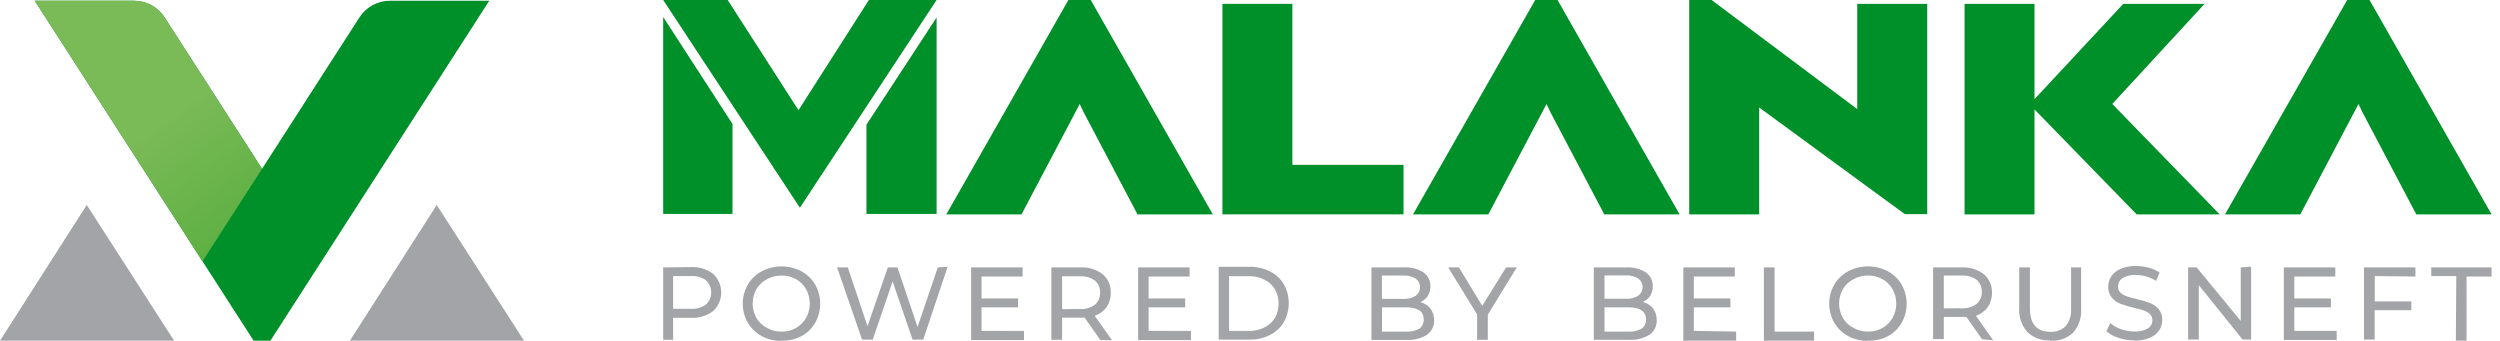
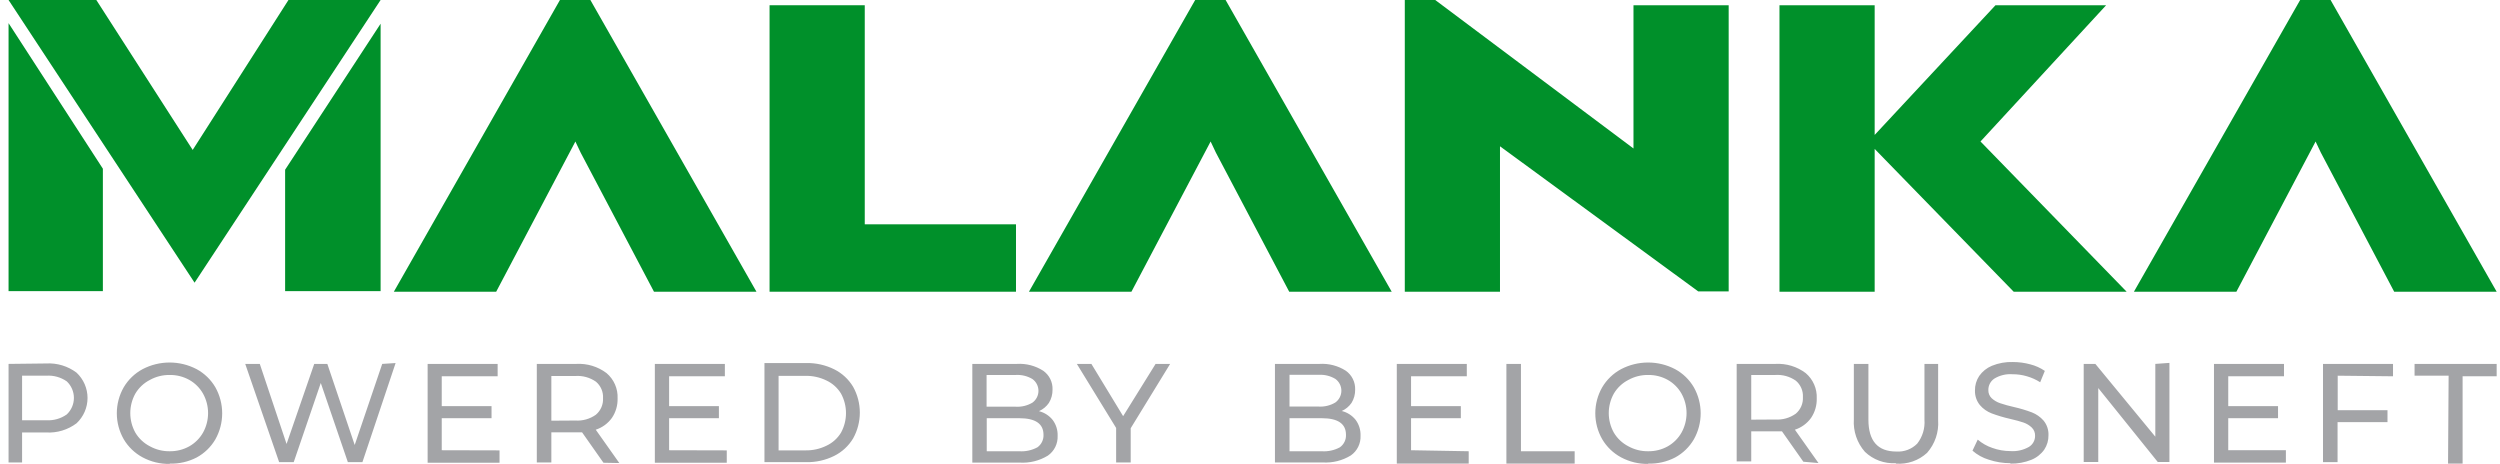
- <svg xmlns="http://www.w3.org/2000/svg" width="264" height="36" viewBox="0 0 264 36" fill="none">
-   <path d="M77.353 22.591H70.033V1.796L77.353 13.092V22.591ZM98.905 1.841V22.591H91.495V13.171L98.905 1.841Z" fill="#00902A" />
-   <path d="M98.905 0L84.469 21.936L70.033 0H76.845L84.322 11.635L91.755 0H98.905Z" fill="#00902A" />
-   <path d="M107.874 22.637H99.933L112.822 0H115.182L128.071 22.637H120.119L114.425 11.838L114.019 10.979L113.996 11.025L107.874 22.637Z" fill="#00902A" />
-   <path d="M129.087 0.407H136.475V17.407H148.211V22.637H129.087V0.407Z" fill="#00902A" />
-   <path d="M203.515 0.407V22.614H201.154L185.769 11.352V22.637H178.382V0H180.743L196.127 11.522V0.407H203.515Z" fill="#00902A" />
-   <path d="M225.632 22.637L214.844 11.556V22.637H207.457V0.407H214.844V10.471L224.22 0.407H232.804L223.056 10.979L234.397 22.637H225.632Z" fill="#00902A" />
-   <path d="M157.169 22.637H149.216L162.116 0H164.477L177.365 22.637H169.413L163.72 11.838L163.313 10.979L163.291 11.025L157.169 22.637Z" fill="#00902A" />
-   <path d="M242.914 22.637H234.962L247.862 0H250.223L263.111 22.637H255.159L249.466 11.838L249.059 10.979L249.036 11.025L242.914 22.637Z" fill="#00902A" />
-   <path d="M259.383 29.154H256.74V28.239H263.111V29.2H260.468V35.977H259.338L259.383 29.154ZM250.776 29.154V31.831H254.639V32.758H250.765V35.864H249.635V28.239H255.068V29.2L250.776 29.154ZM246.755 34.938V35.898H241.174V28.239H246.608V29.2H242.281V31.515H246.145V32.453H242.281V34.938H246.755ZM237.718 28.16V35.853H236.814L232.194 30.114V35.853H231.065V28.239H231.969L236.622 33.887V28.239L237.718 28.16ZM225.372 35.943C224.804 35.943 224.239 35.852 223.7 35.672C223.233 35.532 222.801 35.293 222.435 34.972L222.842 34.113C223.173 34.399 223.557 34.617 223.971 34.757C224.424 34.921 224.902 35.005 225.383 35.005C225.883 35.04 226.382 34.926 226.818 34.678C226.964 34.588 227.085 34.462 227.168 34.311C227.251 34.161 227.294 33.991 227.292 33.819C227.297 33.7 227.276 33.581 227.231 33.47C227.186 33.359 227.119 33.258 227.032 33.175C226.852 33.003 226.636 32.872 226.4 32.791C226.144 32.701 225.786 32.603 225.327 32.498C224.851 32.39 224.383 32.25 223.926 32.08C223.572 31.945 223.257 31.724 223.011 31.436C222.752 31.117 222.616 30.717 222.627 30.306C222.619 29.905 222.733 29.511 222.955 29.177C223.2 28.825 223.541 28.551 223.937 28.386C224.456 28.174 225.015 28.074 225.575 28.093C226.029 28.094 226.481 28.154 226.919 28.273C227.323 28.375 227.705 28.547 228.049 28.782L227.687 29.663C227.369 29.46 227.022 29.304 226.66 29.2C226.293 29.091 225.912 29.038 225.53 29.041C225.039 29.006 224.55 29.125 224.129 29.38C223.985 29.477 223.866 29.608 223.785 29.762C223.704 29.916 223.663 30.087 223.666 30.261C223.661 30.381 223.681 30.5 223.726 30.611C223.771 30.723 223.839 30.823 223.926 30.905C224.115 31.078 224.338 31.208 224.581 31.289C224.929 31.406 225.284 31.504 225.643 31.583C226.119 31.69 226.587 31.83 227.044 32.001C227.391 32.137 227.7 32.354 227.947 32.633C228.209 32.95 228.345 33.352 228.331 33.763C228.34 34.164 228.226 34.558 228.004 34.892C227.752 35.247 227.403 35.522 226.998 35.683C226.485 35.888 225.936 35.988 225.383 35.977L225.372 35.943ZM216.482 35.943C216.044 35.968 215.605 35.903 215.193 35.752C214.781 35.6 214.405 35.365 214.087 35.062C213.785 34.718 213.553 34.317 213.406 33.883C213.258 33.448 213.198 32.989 213.229 32.532V28.239H214.359V32.566C214.359 34.215 215.081 35.039 216.527 35.039C216.824 35.059 217.122 35.014 217.401 34.909C217.679 34.804 217.932 34.64 218.143 34.429C218.558 33.901 218.76 33.236 218.707 32.566V28.239H219.769V32.611C219.8 33.068 219.741 33.528 219.593 33.962C219.446 34.396 219.214 34.797 218.911 35.141C218.587 35.439 218.205 35.666 217.789 35.81C217.373 35.954 216.932 36.011 216.493 35.977L216.482 35.943ZM207.129 32.554C207.696 32.592 208.259 32.432 208.722 32.102C208.908 31.945 209.054 31.747 209.15 31.524C209.246 31.3 209.289 31.058 209.275 30.815C209.289 30.573 209.246 30.332 209.15 30.111C209.054 29.889 208.907 29.693 208.722 29.538C208.257 29.214 207.695 29.059 207.129 29.098H205.265V32.566L207.129 32.554ZM209.309 35.83L207.649 33.469H207.163H205.265V35.807H204.136V28.239H207.141C207.983 28.191 208.816 28.443 209.49 28.951C209.774 29.191 209.999 29.493 210.148 29.834C210.297 30.174 210.365 30.545 210.349 30.916C210.364 31.455 210.209 31.984 209.908 32.43C209.598 32.861 209.159 33.182 208.654 33.345L210.484 35.932L209.309 35.83ZM197.268 35.017C197.801 35.025 198.327 34.893 198.793 34.633C199.236 34.381 199.603 34.014 199.855 33.571C200.112 33.108 200.247 32.587 200.247 32.057C200.247 31.528 200.112 31.007 199.855 30.544C199.603 30.1 199.236 29.733 198.793 29.482C198.327 29.222 197.801 29.089 197.268 29.098C196.731 29.09 196.202 29.222 195.732 29.482C195.263 29.723 194.871 30.09 194.602 30.544C194.345 31.007 194.21 31.528 194.21 32.057C194.21 32.587 194.345 33.108 194.602 33.571C194.871 34.024 195.263 34.392 195.732 34.633C196.202 34.892 196.731 35.025 197.268 35.017ZM197.268 35.999C196.536 36.011 195.813 35.837 195.167 35.491C194.557 35.164 194.049 34.676 193.699 34.079C193.349 33.467 193.165 32.774 193.165 32.069C193.165 31.363 193.349 30.67 193.699 30.058C194.049 29.462 194.557 28.973 195.167 28.646C195.814 28.308 196.533 28.131 197.262 28.131C197.992 28.131 198.711 28.308 199.358 28.646C199.964 28.974 200.468 29.462 200.815 30.058C201.16 30.674 201.342 31.368 201.342 32.074C201.342 32.78 201.16 33.475 200.815 34.09C200.468 34.686 199.964 35.175 199.358 35.502C198.713 35.835 197.994 35.998 197.268 35.977V35.999ZM186.266 28.239H187.396V35.017H191.564V35.977H186.266V28.239ZM183.34 35.017V35.977H177.76V28.239H183.194V29.2H178.867V31.515H182.731V32.453H178.867V34.938L183.34 35.017ZM171.932 35.017C172.422 35.051 172.911 34.945 173.344 34.712C173.498 34.602 173.622 34.456 173.705 34.286C173.788 34.117 173.827 33.929 173.818 33.74C173.818 32.882 173.193 32.453 171.943 32.453H169.435V35.017H171.932ZM169.435 29.087V31.549H171.695C172.15 31.577 172.602 31.467 172.994 31.233C173.138 31.128 173.256 30.99 173.337 30.831C173.418 30.672 173.461 30.496 173.461 30.318C173.461 30.139 173.418 29.963 173.337 29.804C173.256 29.645 173.138 29.508 172.994 29.403C172.602 29.169 172.15 29.058 171.695 29.087H169.435ZM173.513 31.899C173.928 32.005 174.297 32.243 174.564 32.577C174.828 32.932 174.964 33.366 174.948 33.808C174.962 34.107 174.899 34.405 174.767 34.674C174.635 34.942 174.437 35.173 174.191 35.344C173.534 35.746 172.768 35.935 172 35.886H168.306V28.239H171.762C172.483 28.194 173.199 28.38 173.807 28.77C174.038 28.934 174.226 29.154 174.352 29.408C174.478 29.662 174.539 29.944 174.53 30.227C174.538 30.594 174.44 30.955 174.247 31.267C174.055 31.544 173.789 31.763 173.479 31.899H173.513ZM157.112 33.232V35.886H155.982V33.209L152.932 28.239H154.062L156.524 32.294L159.043 28.239H160.173L157.112 33.232ZM148.459 35.017C148.949 35.051 149.439 34.945 149.871 34.712C150.025 34.602 150.149 34.456 150.232 34.286C150.315 34.117 150.354 33.929 150.346 33.74C150.346 32.882 149.721 32.453 148.471 32.453H145.94V35.017H148.459ZM145.929 29.098V31.56H148.188C148.643 31.588 149.096 31.478 149.487 31.244C149.632 31.139 149.75 31.002 149.831 30.843C149.912 30.684 149.954 30.508 149.954 30.329C149.954 30.15 149.912 29.974 149.831 29.815C149.75 29.656 149.632 29.519 149.487 29.414C149.096 29.18 148.643 29.07 148.188 29.098H145.929ZM150.007 31.91C150.421 32.016 150.79 32.254 151.057 32.588C151.322 32.943 151.457 33.377 151.441 33.819C151.455 34.118 151.393 34.416 151.261 34.685C151.128 34.953 150.93 35.184 150.685 35.356C150.027 35.757 149.262 35.946 148.493 35.898H144.822V28.239H148.279C148.999 28.194 149.716 28.38 150.323 28.77C150.555 28.934 150.743 29.153 150.869 29.407C150.996 29.662 151.056 29.944 151.046 30.227C151.054 30.594 150.956 30.955 150.764 31.267C150.574 31.543 150.312 31.762 150.007 31.899V31.91ZM131.866 34.949C132.433 34.961 132.994 34.837 133.504 34.587C133.973 34.368 134.366 34.014 134.633 33.571C134.887 33.106 135.019 32.586 135.019 32.057C135.019 31.528 134.887 31.008 134.633 30.544C134.366 30.101 133.973 29.747 133.504 29.527C132.994 29.278 132.433 29.154 131.866 29.166H129.788V34.949H131.866ZM128.692 28.172H131.934C132.685 28.157 133.429 28.324 134.103 28.657C134.711 28.959 135.221 29.43 135.571 30.013C135.913 30.626 136.093 31.316 136.093 32.018C136.093 32.72 135.913 33.41 135.571 34.023C135.221 34.606 134.711 35.076 134.103 35.378C133.429 35.712 132.685 35.878 131.934 35.864H128.692V28.172ZM125.766 34.949V35.909H120.186V28.239H125.619V29.2H121.293V31.515H125.156V32.453H121.293V34.938L125.766 34.949ZM114.019 32.633C114.586 32.671 115.149 32.511 115.611 32.181C115.797 32.024 115.944 31.826 116.04 31.603C116.136 31.379 116.179 31.137 116.165 30.894C116.179 30.653 116.136 30.412 116.04 30.19C115.944 29.968 115.797 29.772 115.611 29.617C115.146 29.293 114.584 29.138 114.019 29.177H112.155V32.645L114.019 32.633ZM116.199 35.909L114.538 33.548H114.053H112.155V35.886H111.025V28.239H114.087C114.929 28.191 115.762 28.443 116.436 28.951C116.72 29.191 116.945 29.493 117.094 29.834C117.243 30.174 117.311 30.545 117.294 30.916C117.309 31.455 117.155 31.984 116.854 32.43C116.544 32.861 116.105 33.182 115.6 33.345L117.43 35.932L116.199 35.909ZM108.134 34.949V35.909H102.554V28.239H107.987V29.2H103.649V31.515H107.512V32.453H103.649V34.938L108.134 34.949ZM100.069 28.172L97.493 35.864H96.364L94.263 29.719L92.162 35.864H91.032L88.4 28.239H89.53L91.608 34.452L93.754 28.239H94.771L96.894 34.531L99.029 28.239L100.069 28.172ZM82.538 35.017C83.071 35.025 83.597 34.893 84.062 34.633C84.506 34.381 84.873 34.014 85.124 33.571C85.382 33.108 85.516 32.587 85.516 32.057C85.516 31.528 85.382 31.007 85.124 30.544C84.873 30.1 84.506 29.733 84.062 29.482C83.597 29.222 83.071 29.089 82.538 29.098C82.001 29.09 81.471 29.222 81.001 29.482C80.532 29.723 80.141 30.09 79.872 30.544C79.615 31.007 79.48 31.528 79.48 32.057C79.48 32.587 79.615 33.108 79.872 33.571C80.141 34.024 80.532 34.392 81.001 34.633C81.471 34.892 82.001 35.025 82.538 35.017ZM82.538 35.999C81.805 36.011 81.082 35.837 80.437 35.491C79.827 35.164 79.319 34.676 78.968 34.079C78.618 33.467 78.435 32.774 78.435 32.069C78.435 31.363 78.618 30.67 78.968 30.058C79.319 29.462 79.827 28.973 80.437 28.646C81.083 28.308 81.802 28.131 82.532 28.131C83.262 28.131 83.981 28.308 84.627 28.646C85.234 28.974 85.738 29.462 86.085 30.058C86.43 30.674 86.611 31.368 86.611 32.074C86.611 32.78 86.43 33.475 86.085 34.09C85.738 34.686 85.234 35.175 84.627 35.502C83.982 35.835 83.263 35.998 82.538 35.977V35.999ZM72.959 32.611C73.526 32.647 74.088 32.487 74.552 32.159C74.726 31.994 74.865 31.796 74.961 31.575C75.056 31.355 75.105 31.117 75.105 30.877C75.105 30.637 75.056 30.399 74.961 30.179C74.865 29.958 74.726 29.759 74.552 29.595C74.086 29.271 73.525 29.115 72.959 29.154H71.084V32.611H72.959ZM72.959 28.205C73.802 28.157 74.634 28.41 75.308 28.917C75.578 29.169 75.793 29.473 75.94 29.811C76.087 30.149 76.162 30.514 76.162 30.883C76.162 31.251 76.087 31.616 75.94 31.954C75.793 32.292 75.578 32.596 75.308 32.848C74.634 33.355 73.802 33.608 72.959 33.56H71.084V35.886H70.033V28.239L72.959 28.205Z" fill="#A3A4A7" />
-   <path d="M26.782 35.977L3.671 0.079H14.153C14.796 0.079 15.429 0.24 15.993 0.548C16.558 0.856 17.036 1.301 17.384 1.841L27.674 17.825L37.953 1.841C38.301 1.301 38.779 0.856 39.344 0.548C39.908 0.24 40.541 0.079 41.184 0.079H51.666L28.555 35.977H26.782Z" fill="#00902A" />
-   <path d="M21.383 27.595L3.671 0.079H14.153C14.796 0.079 15.429 0.24 15.993 0.548C16.558 0.856 17.036 1.301 17.384 1.841L27.674 17.825L21.383 27.595Z" fill="url(#paint0_linear)" />
-   <path d="M55.338 35.977L46.12 21.642L36.948 35.977H55.338Z" fill="#A3A4A7" />
-   <path d="M18.389 35.977L9.161 21.642L0 35.977H18.389Z" fill="#A3A4A7" />
-   <defs>
-     <linearGradient id="paint0_linear" x1="26.104" y1="23.97" x2="17.768" y2="12.482" gradientUnits="userSpaceOnUse">
-       <stop stop-color="#5EB043" />
-       <stop offset="1" stop-color="#7ABA57" />
-     </linearGradient>
-   </defs>
+ <svg xmlns="http://www.w3.org/2000/svg" width="194" height="36" viewBox="0 0 194 36" fill="none">
+   <path d="M7.983 22.591H0.664V1.796L7.983 13.092V22.591ZM29.535 1.841V22.591H22.125V13.171L29.535 1.841Z" fill="#00902A" />
+   <path d="M29.535 0L15.099 21.936L0.664 0H7.475L14.953 11.635L22.385 0H29.535Z" fill="#00902A" />
+   <path d="M38.504 22.637H30.563L43.452 0H45.813L58.701 22.637H50.749L45.056 11.838L44.649 10.979L44.627 11.025L38.504 22.637Z" fill="#00902A" />
+   <path d="M59.718 0.407H67.105V17.407H78.841V22.637H59.718V0.407Z" fill="#00902A" />
+   <path d="M134.145 0.407V22.614H131.784L116.399 11.352V22.637H109.012V0H111.373L126.758 11.522V0.407H134.145Z" fill="#00902A" />
+   <path d="M156.262 22.637L145.474 11.556V22.637H138.087V0.407H145.474V10.471L154.85 0.407H163.435L153.686 10.979L165.027 22.637H156.262Z" fill="#00902A" />
+   <path d="M87.799 22.637H79.847L92.746 0H95.107L107.996 22.637H100.043L94.35 11.838L93.944 10.979L93.921 11.025L87.799 22.637Z" fill="#00902A" />
+   <path d="M173.544 22.637H165.592L178.492 0H180.853L193.741 22.637H185.789L180.096 11.838L179.689 10.979L179.667 11.025L173.544 22.637Z" fill="#00902A" />
+   <path d="M190.013 29.154H187.37V28.239H193.741V29.2H191.098V35.977H189.968L190.013 29.154ZM181.406 29.154V31.831H185.269V32.758H181.395V35.864H180.265V28.239H185.698V29.2L181.406 29.154ZM177.385 34.938V35.898H171.805V28.239H177.238V29.2H172.912V31.515H176.775V32.453H172.912V34.938H177.385ZM168.348 28.16V35.853H167.445L162.825 30.114V35.853H161.695V28.239H162.599L167.253 33.887V28.239L168.348 28.16ZM156.002 35.943C155.434 35.943 154.869 35.852 154.33 35.672C153.863 35.532 153.432 35.293 153.065 34.972L153.472 34.113C153.803 34.399 154.187 34.617 154.601 34.757C155.054 34.921 155.532 35.005 156.013 35.005C156.513 35.04 157.012 34.926 157.448 34.678C157.594 34.588 157.715 34.462 157.798 34.311C157.882 34.161 157.924 33.991 157.922 33.819C157.927 33.7 157.906 33.581 157.861 33.47C157.817 33.359 157.749 33.258 157.663 33.175C157.482 33.003 157.266 32.872 157.03 32.791C156.774 32.701 156.416 32.603 155.957 32.498C155.481 32.39 155.013 32.25 154.556 32.08C154.202 31.945 153.887 31.724 153.641 31.436C153.382 31.117 153.246 30.717 153.257 30.306C153.249 29.905 153.364 29.511 153.585 29.177C153.831 28.825 154.172 28.551 154.568 28.386C155.087 28.174 155.645 28.074 156.205 28.093C156.659 28.094 157.111 28.154 157.55 28.273C157.953 28.375 158.335 28.547 158.679 28.782L158.318 29.663C157.999 29.46 157.653 29.304 157.29 29.2C156.923 29.091 156.542 29.038 156.16 29.041C155.669 29.006 155.18 29.125 154.76 29.38C154.615 29.477 154.497 29.608 154.416 29.762C154.335 29.916 154.294 30.087 154.296 30.261C154.291 30.381 154.311 30.5 154.356 30.611C154.401 30.723 154.469 30.823 154.556 30.905C154.745 31.078 154.969 31.208 155.211 31.289C155.56 31.406 155.914 31.504 156.273 31.583C156.749 31.69 157.217 31.83 157.674 32.001C158.021 32.137 158.331 32.354 158.577 32.633C158.839 32.95 158.976 33.352 158.962 33.763C158.97 34.164 158.856 34.558 158.634 34.892C158.382 35.247 158.033 35.522 157.629 35.683C157.115 35.888 156.566 35.988 156.013 35.977L156.002 35.943ZM147.112 35.943C146.674 35.968 146.235 35.903 145.823 35.752C145.411 35.6 145.035 35.365 144.718 35.062C144.415 34.718 144.183 34.317 144.036 33.883C143.889 33.448 143.828 32.989 143.859 32.532V28.239H144.989V32.566C144.989 34.215 145.712 35.039 147.158 35.039C147.455 35.059 147.753 35.014 148.031 34.909C148.31 34.804 148.563 34.64 148.773 34.429C149.188 33.901 149.39 33.236 149.338 32.566V28.239H150.399V32.611C150.431 33.068 150.371 33.528 150.224 33.962C150.076 34.396 149.844 34.797 149.541 35.141C149.217 35.439 148.835 35.666 148.419 35.81C148.003 35.954 147.562 36.011 147.124 35.977L147.112 35.943ZM137.759 32.554C138.327 32.592 138.889 32.432 139.352 32.102C139.538 31.945 139.685 31.747 139.781 31.524C139.877 31.3 139.919 31.058 139.906 30.815C139.919 30.573 139.877 30.332 139.78 30.111C139.684 29.889 139.538 29.693 139.352 29.538C138.887 29.214 138.325 29.059 137.759 29.098H135.896V32.566L137.759 32.554ZM139.94 35.83L138.279 33.469H137.793H135.896V35.807H134.766V28.239H137.771C138.613 28.191 139.446 28.443 140.12 28.951C140.404 29.191 140.629 29.493 140.778 29.834C140.927 30.174 140.996 30.545 140.979 30.916C140.994 31.455 140.84 31.984 140.538 32.43C140.229 32.861 139.789 33.182 139.284 33.345L141.114 35.932L139.94 35.83ZM127.898 35.017C128.432 35.025 128.958 34.893 129.423 34.633C129.867 34.381 130.233 34.014 130.485 33.571C130.742 33.108 130.877 32.587 130.877 32.057C130.877 31.528 130.742 31.007 130.485 30.544C130.233 30.1 129.867 29.733 129.423 29.482C128.958 29.222 128.432 29.089 127.898 29.098C127.362 29.09 126.832 29.222 126.362 29.482C125.893 29.723 125.502 30.09 125.233 30.544C124.975 31.007 124.84 31.528 124.84 32.057C124.84 32.587 124.975 33.108 125.233 33.571C125.502 34.024 125.893 34.392 126.362 34.633C126.832 34.892 127.362 35.025 127.898 35.017V35.017ZM127.898 35.999C127.166 36.011 126.443 35.837 125.797 35.491C125.188 35.164 124.68 34.676 124.329 34.079C123.979 33.467 123.795 32.774 123.795 32.069C123.795 31.363 123.979 30.67 124.329 30.058C124.68 29.462 125.188 28.973 125.797 28.646C126.444 28.308 127.163 28.131 127.893 28.131C128.623 28.131 129.341 28.308 129.988 28.646C130.594 28.974 131.098 29.462 131.445 30.058C131.791 30.674 131.972 31.368 131.972 32.074C131.972 32.78 131.791 33.475 131.445 34.09C131.098 34.686 130.594 35.175 129.988 35.502C129.343 35.835 128.624 35.998 127.898 35.977V35.999ZM116.896 28.239H118.026V35.017H122.194V35.977H116.896V28.239ZM113.971 35.017V35.977H108.391V28.239H113.824V29.2H109.498V31.515H113.361V32.453H109.498V34.938L113.971 35.017ZM102.562 35.017C103.052 35.051 103.542 34.945 103.974 34.712C104.128 34.602 104.252 34.456 104.335 34.286C104.418 34.117 104.457 33.929 104.448 33.74C104.448 32.882 103.823 32.453 102.573 32.453H100.066V35.017H102.562ZM100.066 29.087V31.549H102.325C102.78 31.577 103.233 31.467 103.624 31.233C103.769 31.128 103.886 30.99 103.967 30.831C104.049 30.672 104.091 30.496 104.091 30.318C104.091 30.139 104.049 29.963 103.967 29.804C103.886 29.645 103.769 29.508 103.624 29.403C103.233 29.169 102.78 29.058 102.325 29.087H100.066ZM104.143 31.899C104.558 32.005 104.927 32.243 105.194 32.577C105.458 32.932 105.594 33.366 105.578 33.808C105.592 34.107 105.53 34.405 105.397 34.674C105.265 34.942 105.067 35.173 104.821 35.344C104.164 35.746 103.399 35.935 102.63 35.886H98.936V28.239H102.393C103.113 28.194 103.83 28.38 104.437 28.77C104.669 28.934 104.856 29.154 104.982 29.408C105.108 29.662 105.169 29.944 105.16 30.227C105.168 30.594 105.07 30.955 104.878 31.267C104.685 31.544 104.419 31.763 104.11 31.899H104.143ZM87.742 33.232V35.886H86.612V33.209L83.563 28.239H84.692L87.155 32.294L89.674 28.239H90.803L87.742 33.232ZM79.09 35.017C79.58 35.051 80.069 34.945 80.502 34.712C80.656 34.602 80.78 34.456 80.862 34.286C80.945 34.117 80.984 33.929 80.976 33.74C80.976 32.882 80.351 32.453 79.101 32.453H76.571V35.017H79.09ZM76.559 29.098V31.56H78.819C79.273 31.588 79.726 31.478 80.118 31.244C80.262 31.139 80.38 31.002 80.461 30.843C80.542 30.684 80.585 30.508 80.585 30.329C80.585 30.15 80.542 29.974 80.461 29.815C80.38 29.656 80.262 29.519 80.118 29.414C79.726 29.18 79.273 29.07 78.819 29.098H76.559ZM80.637 31.91C81.052 32.016 81.421 32.254 81.688 32.588C81.952 32.943 82.088 33.377 82.072 33.819C82.085 34.118 82.023 34.416 81.891 34.685C81.759 34.953 81.56 35.184 81.315 35.356C80.657 35.757 79.892 35.946 79.124 35.898H75.452V28.239H78.909C79.629 28.194 80.346 28.38 80.953 28.77C81.186 28.934 81.374 29.153 81.5 29.407C81.626 29.662 81.687 29.944 81.676 30.227C81.684 30.594 81.586 30.955 81.394 31.267C81.204 31.543 80.942 31.762 80.637 31.899V31.91ZM62.496 34.949C63.063 34.961 63.625 34.837 64.134 34.587C64.603 34.368 64.996 34.014 65.264 33.571C65.517 33.106 65.649 32.586 65.649 32.057C65.649 31.528 65.517 31.008 65.264 30.544C64.996 30.101 64.603 29.747 64.134 29.527C63.625 29.278 63.063 29.154 62.496 29.166H60.418V34.949H62.496ZM59.322 28.172H62.564C63.315 28.157 64.059 28.324 64.733 28.657C65.342 28.959 65.851 29.43 66.201 30.013C66.543 30.626 66.723 31.316 66.723 32.018C66.723 32.72 66.543 33.41 66.201 34.023C65.851 34.606 65.342 35.076 64.733 35.378C64.059 35.712 63.315 35.878 62.564 35.864H59.322V28.172ZM56.397 34.949V35.909H50.816V28.239H56.25V29.2H51.923V31.515H55.787V32.453H51.923V34.938L56.397 34.949ZM44.649 32.633C45.216 32.671 45.779 32.511 46.242 32.181C46.427 32.024 46.574 31.826 46.67 31.603C46.766 31.379 46.809 31.137 46.795 30.894C46.809 30.653 46.766 30.412 46.67 30.19C46.574 29.968 46.427 29.772 46.242 29.617C45.777 29.293 45.215 29.138 44.649 29.177H42.785V32.645L44.649 32.633ZM46.829 35.909L45.169 33.548H44.683H42.785V35.886H41.656V28.239H44.717C45.559 28.191 46.392 28.443 47.066 28.951C47.35 29.191 47.575 29.493 47.724 29.834C47.873 30.174 47.942 30.545 47.925 30.916C47.94 31.455 47.786 31.984 47.484 32.43C47.175 32.861 46.735 33.182 46.23 33.345L48.06 35.932L46.829 35.909ZM38.764 34.949V35.909H33.184V28.239H38.617V29.2H34.279V31.515H38.143V32.453H34.279V34.938L38.764 34.949ZM30.699 28.172L28.123 35.864H26.994L24.893 29.719L22.792 35.864H21.662L19.03 28.239H20.16L22.238 34.452L24.384 28.239H25.401L27.525 34.531L29.66 28.239L30.699 28.172ZM13.168 35.017C13.701 35.025 14.227 34.893 14.693 34.633C15.136 34.381 15.503 34.014 15.755 33.571C16.012 33.108 16.147 32.587 16.147 32.057C16.147 31.528 16.012 31.007 15.755 30.544C15.503 30.1 15.136 29.733 14.693 29.482C14.227 29.222 13.701 29.089 13.168 29.098C12.631 29.09 12.102 29.222 11.632 29.482C11.163 29.723 10.771 30.09 10.502 30.544C10.245 31.007 10.11 31.528 10.11 32.057C10.11 32.587 10.245 33.108 10.502 33.571C10.771 34.024 11.163 34.392 11.632 34.633C12.102 34.892 12.631 35.025 13.168 35.017V35.017ZM13.168 35.999C12.436 36.011 11.713 35.837 11.067 35.491C10.457 35.164 9.949 34.676 9.598 34.079C9.249 33.467 9.065 32.774 9.065 32.069C9.065 31.363 9.249 30.67 9.598 30.058C9.949 29.462 10.457 28.973 11.067 28.646C11.713 28.308 12.432 28.131 13.162 28.131C13.892 28.131 14.611 28.308 15.258 28.646C15.864 28.974 16.368 29.462 16.715 30.058C17.06 30.674 17.241 31.368 17.241 32.074C17.241 32.78 17.06 33.475 16.715 34.09C16.368 34.686 15.864 35.175 15.258 35.502C14.613 35.835 13.893 35.998 13.168 35.977V35.999ZM3.589 32.611C4.156 32.647 4.718 32.487 5.182 32.159C5.356 31.994 5.496 31.796 5.591 31.575C5.686 31.355 5.735 31.117 5.735 30.877C5.735 30.637 5.686 30.399 5.591 30.179C5.496 29.958 5.356 29.759 5.182 29.595C4.717 29.271 4.155 29.115 3.589 29.154H1.714V32.611H3.589ZM3.589 28.205C4.432 28.157 5.264 28.41 5.939 28.917C6.208 29.169 6.423 29.473 6.57 29.811C6.717 30.149 6.793 30.514 6.793 30.883C6.793 31.251 6.717 31.616 6.57 31.954C6.423 32.292 6.208 32.596 5.939 32.848C5.264 33.355 4.432 33.608 3.589 33.56H1.714V35.886H0.664V28.239L3.589 28.205Z" fill="#A3A4A7" />
</svg>
